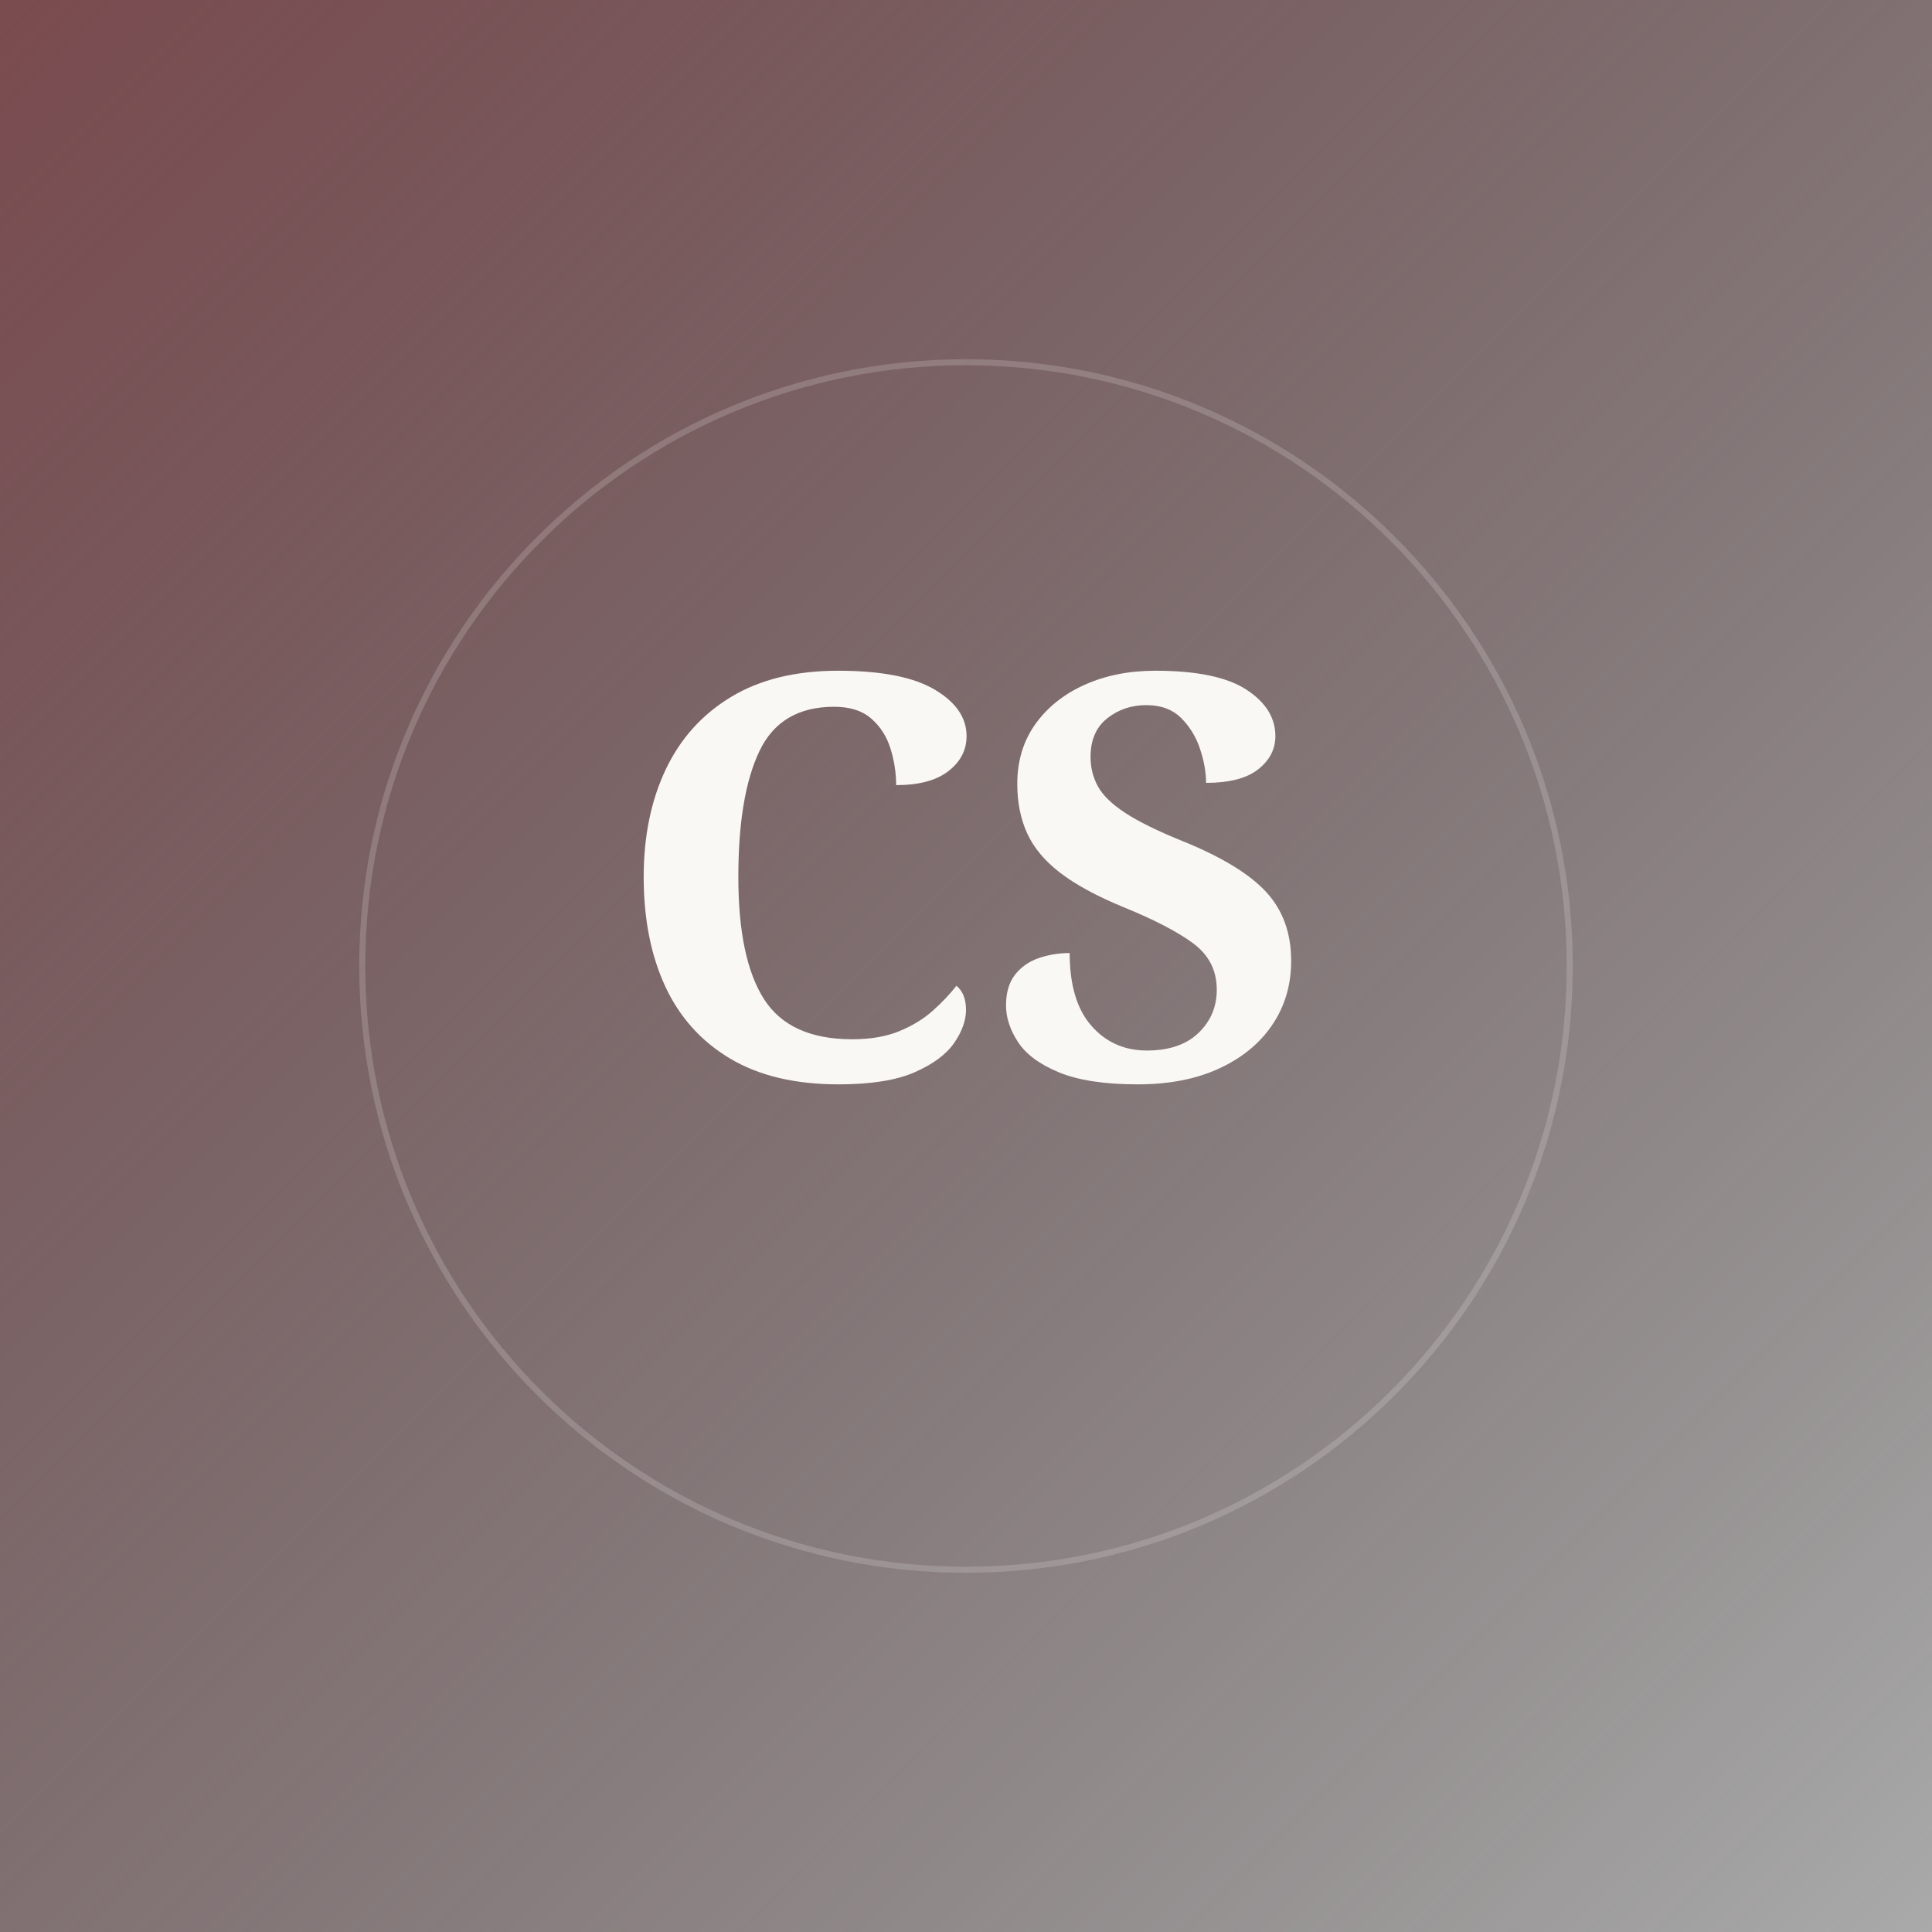
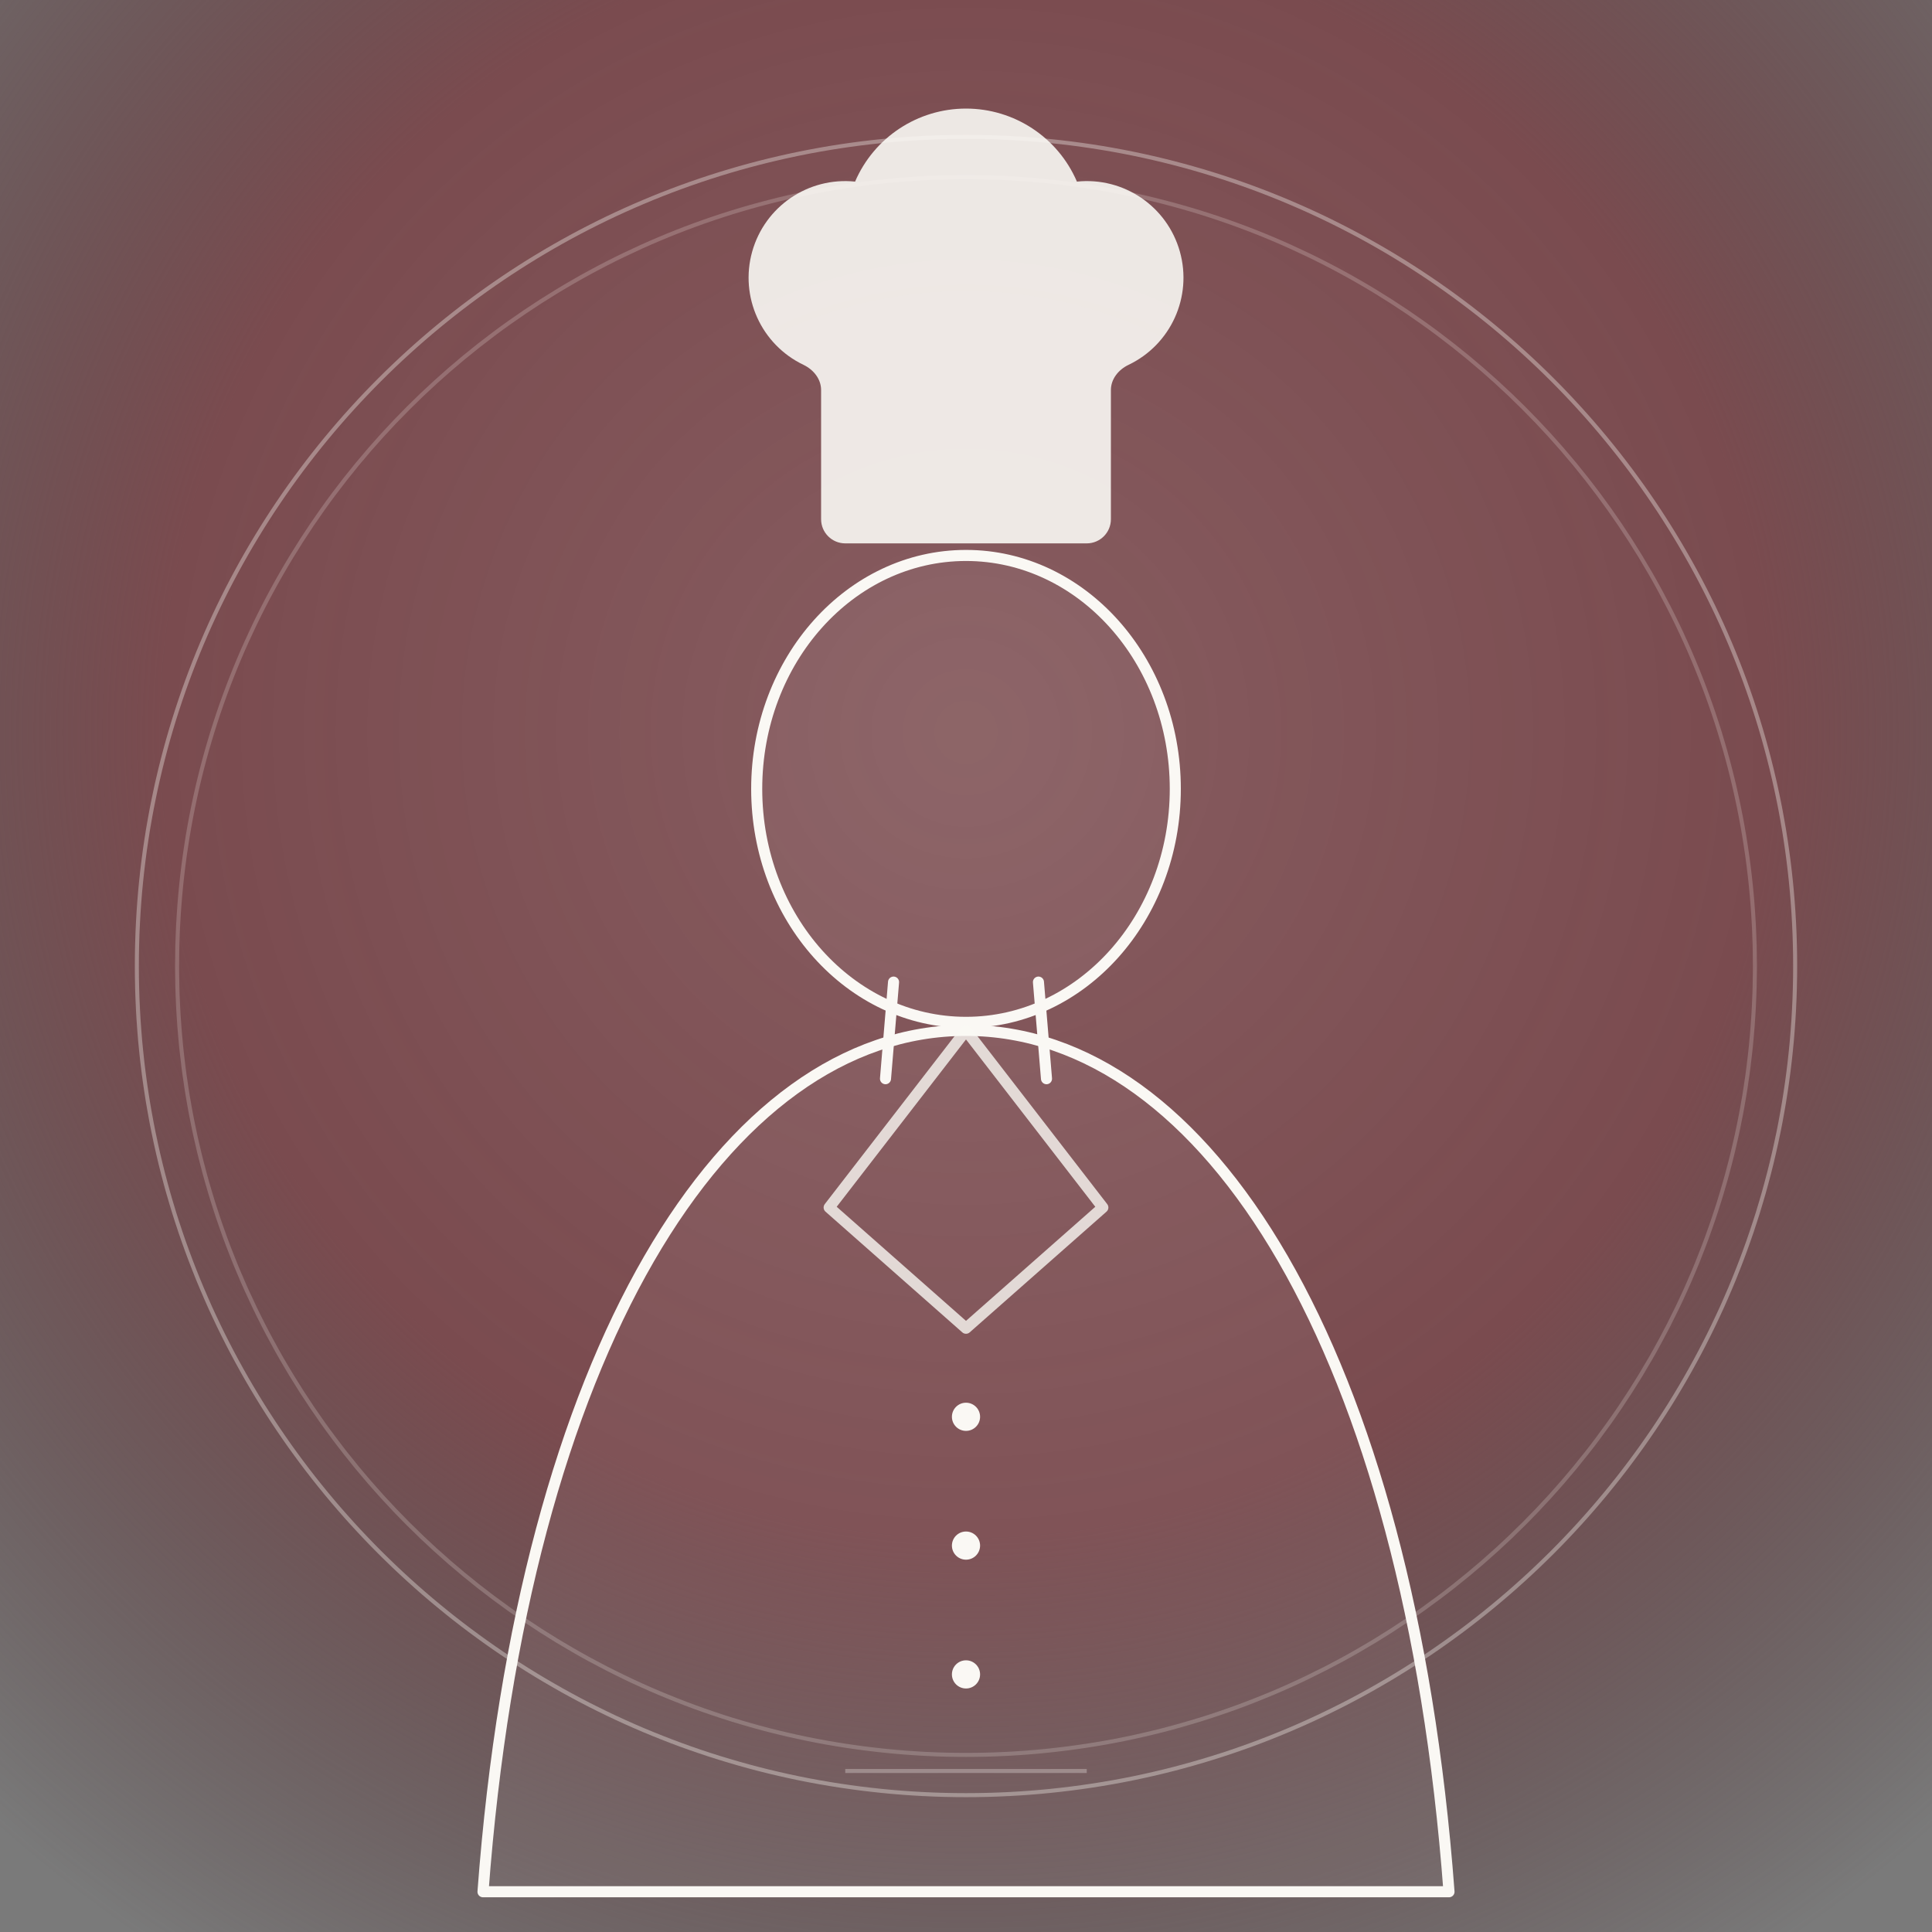
- <svg xmlns="http://www.w3.org/2000/svg" width="480" height="480" viewBox="0 0 480 480" role="img" aria-label="Clare Smyth">
+ <svg xmlns="http://www.w3.org/2000/svg" width="480" height="480" viewBox="0 0 480 480" role="img" aria-label="clare-smyth">
  <defs>
-     <linearGradient id="g" x1="0%" y1="0%" x2="100%" y2="100%">
-       <stop offset="0%" stop-color="#7A4B4F" />
-       <stop offset="100%" stop-color="#0D0D0D" stop-opacity="0.35" />
-     </linearGradient>
+     <radialGradient id="bg" cx="50%" cy="38%" r="75%">
+       <stop offset="0%" stop-color="#7A4B4F" stop-opacity="0.9" />
+       <stop offset="55%" stop-color="#7A4B4F" />
+       <stop offset="100%" stop-color="#0D0D0D" stop-opacity="0.55" />
+     </radialGradient>
  </defs>
-   <rect width="480" height="480" fill="url(#g)" />
-   <circle cx="240" cy="240" r="150" fill="none" stroke="#FAF8F4" stroke-opacity="0.18" stroke-width="1.5" />
-   <text x="240" y="268" font-family="Georgia, 'Playfair Display', 'Noto Serif JP', serif" font-size="140" font-weight="700" fill="#FAF8F4" text-anchor="middle">CS</text>
+   <rect width="480" height="480" fill="url(#bg)" />
+   <circle cx="240" cy="240" r="206" fill="none" stroke="#FAF8F4" stroke-opacity="0.35" stroke-width="1" />
+   <circle cx="240" cy="240" r="196" fill="none" stroke="#FAF8F4" stroke-opacity="0.2" stroke-width="1" />
+   <g transform="translate(168,9) scale(6)" fill="#FAF8F4" fill-opacity="0.9" stroke="none">
+     <path d="M17 21a1 1 0 0 0 1-1v-5.35c0-.457.316-.844.727-1.041a4 4 0 0 0-2.134-7.589 5 5 0 0 0-9.186 0 4 4 0 0 0-2.134 7.588c.411.198.727.585.727 1.041V20a1 1 0 0 0 1 1Z" />
+     <path d="M6 17h12" />
+   </g>
+   <g fill="none" stroke="#FAF8F4" stroke-width="2.75" stroke-linecap="round" stroke-linejoin="round">
+     <ellipse cx="240" cy="196" rx="52" ry="58" fill="#FAF8F4" fill-opacity="0.05" />
+     <path d="M 222 244 L 220 268 M 258 244 L 260 268" />
+     <path d="M 240 256              C 180 256 130 336 120 470              L 360 470              C 350 336 300 256 240 256 Z" fill="#FAF8F4" fill-opacity="0.05" />
+     <path d="M 240 256 L 206 300 L 240 330 L 274 300 Z" stroke-opacity="0.8" />
+     <circle cx="240" cy="352" r="3.5" fill="#FAF8F4" stroke="none" />
+     <circle cx="240" cy="384" r="3.5" fill="#FAF8F4" stroke="none" />
+     <circle cx="240" cy="416" r="3.5" fill="#FAF8F4" stroke="none" />
+   </g>
+   <path d="M 210 440 L 270 440" stroke="#FAF8F4" stroke-opacity="0.3" stroke-width="1" />
</svg>
